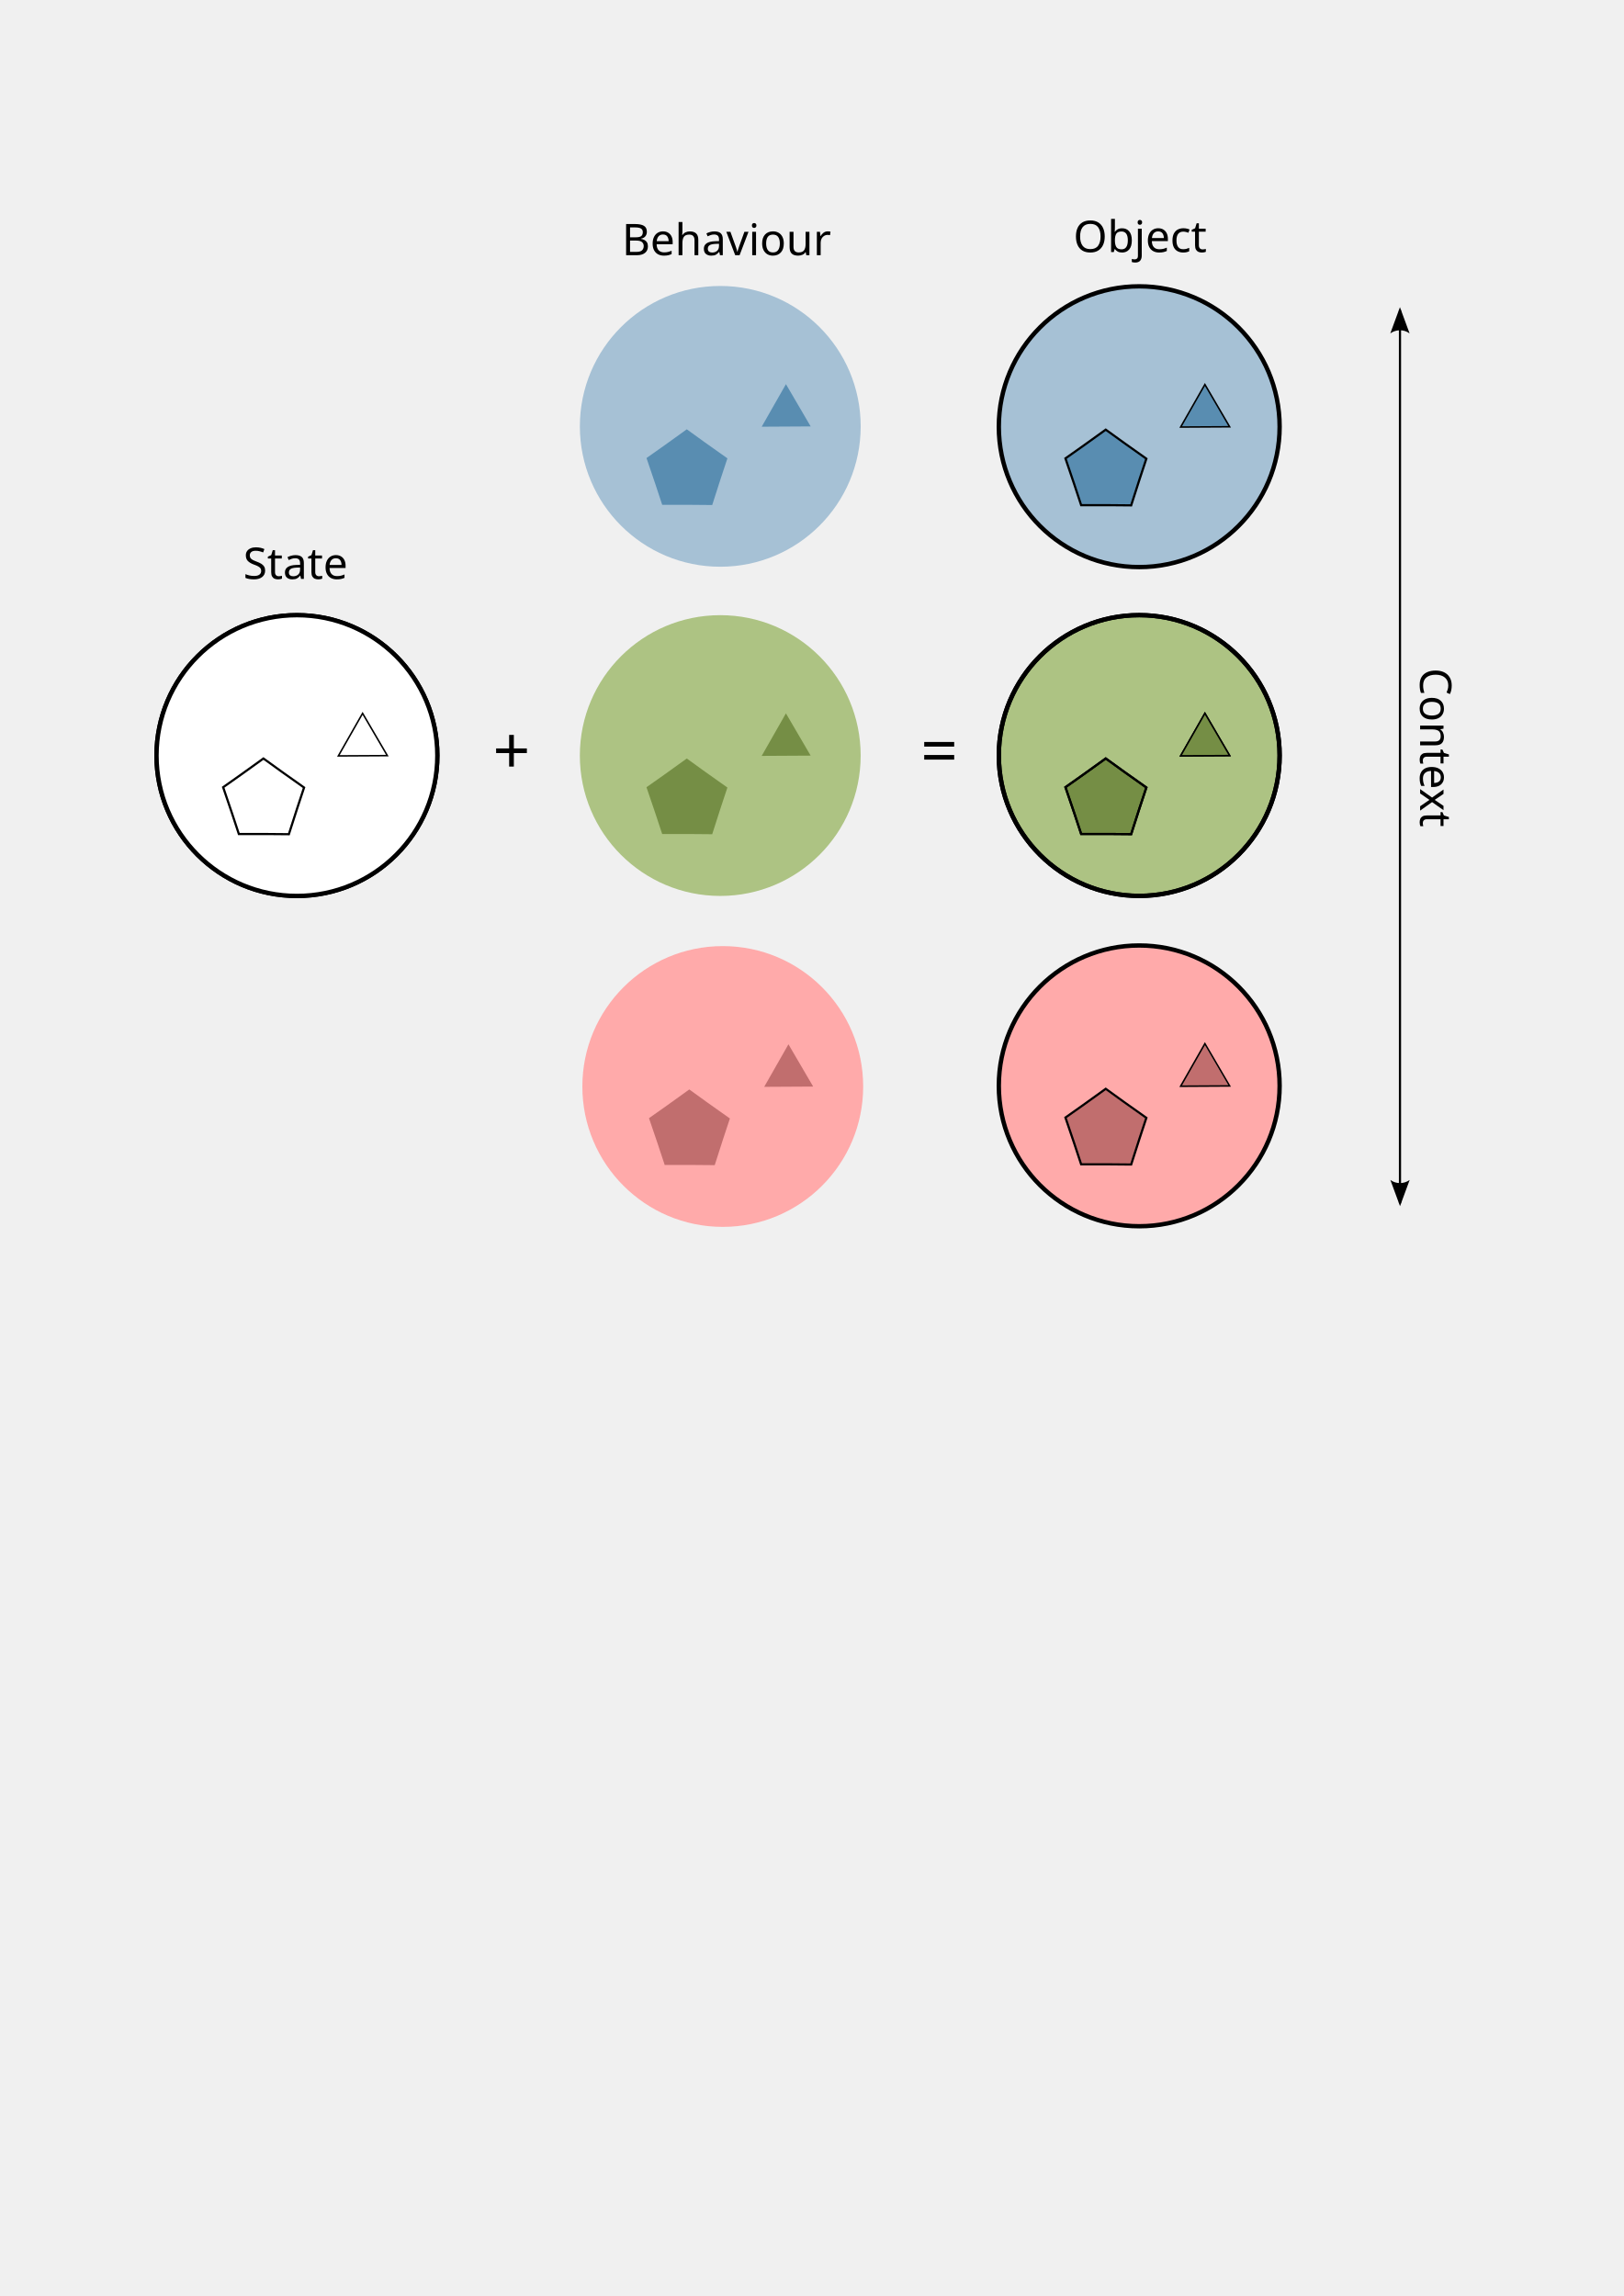
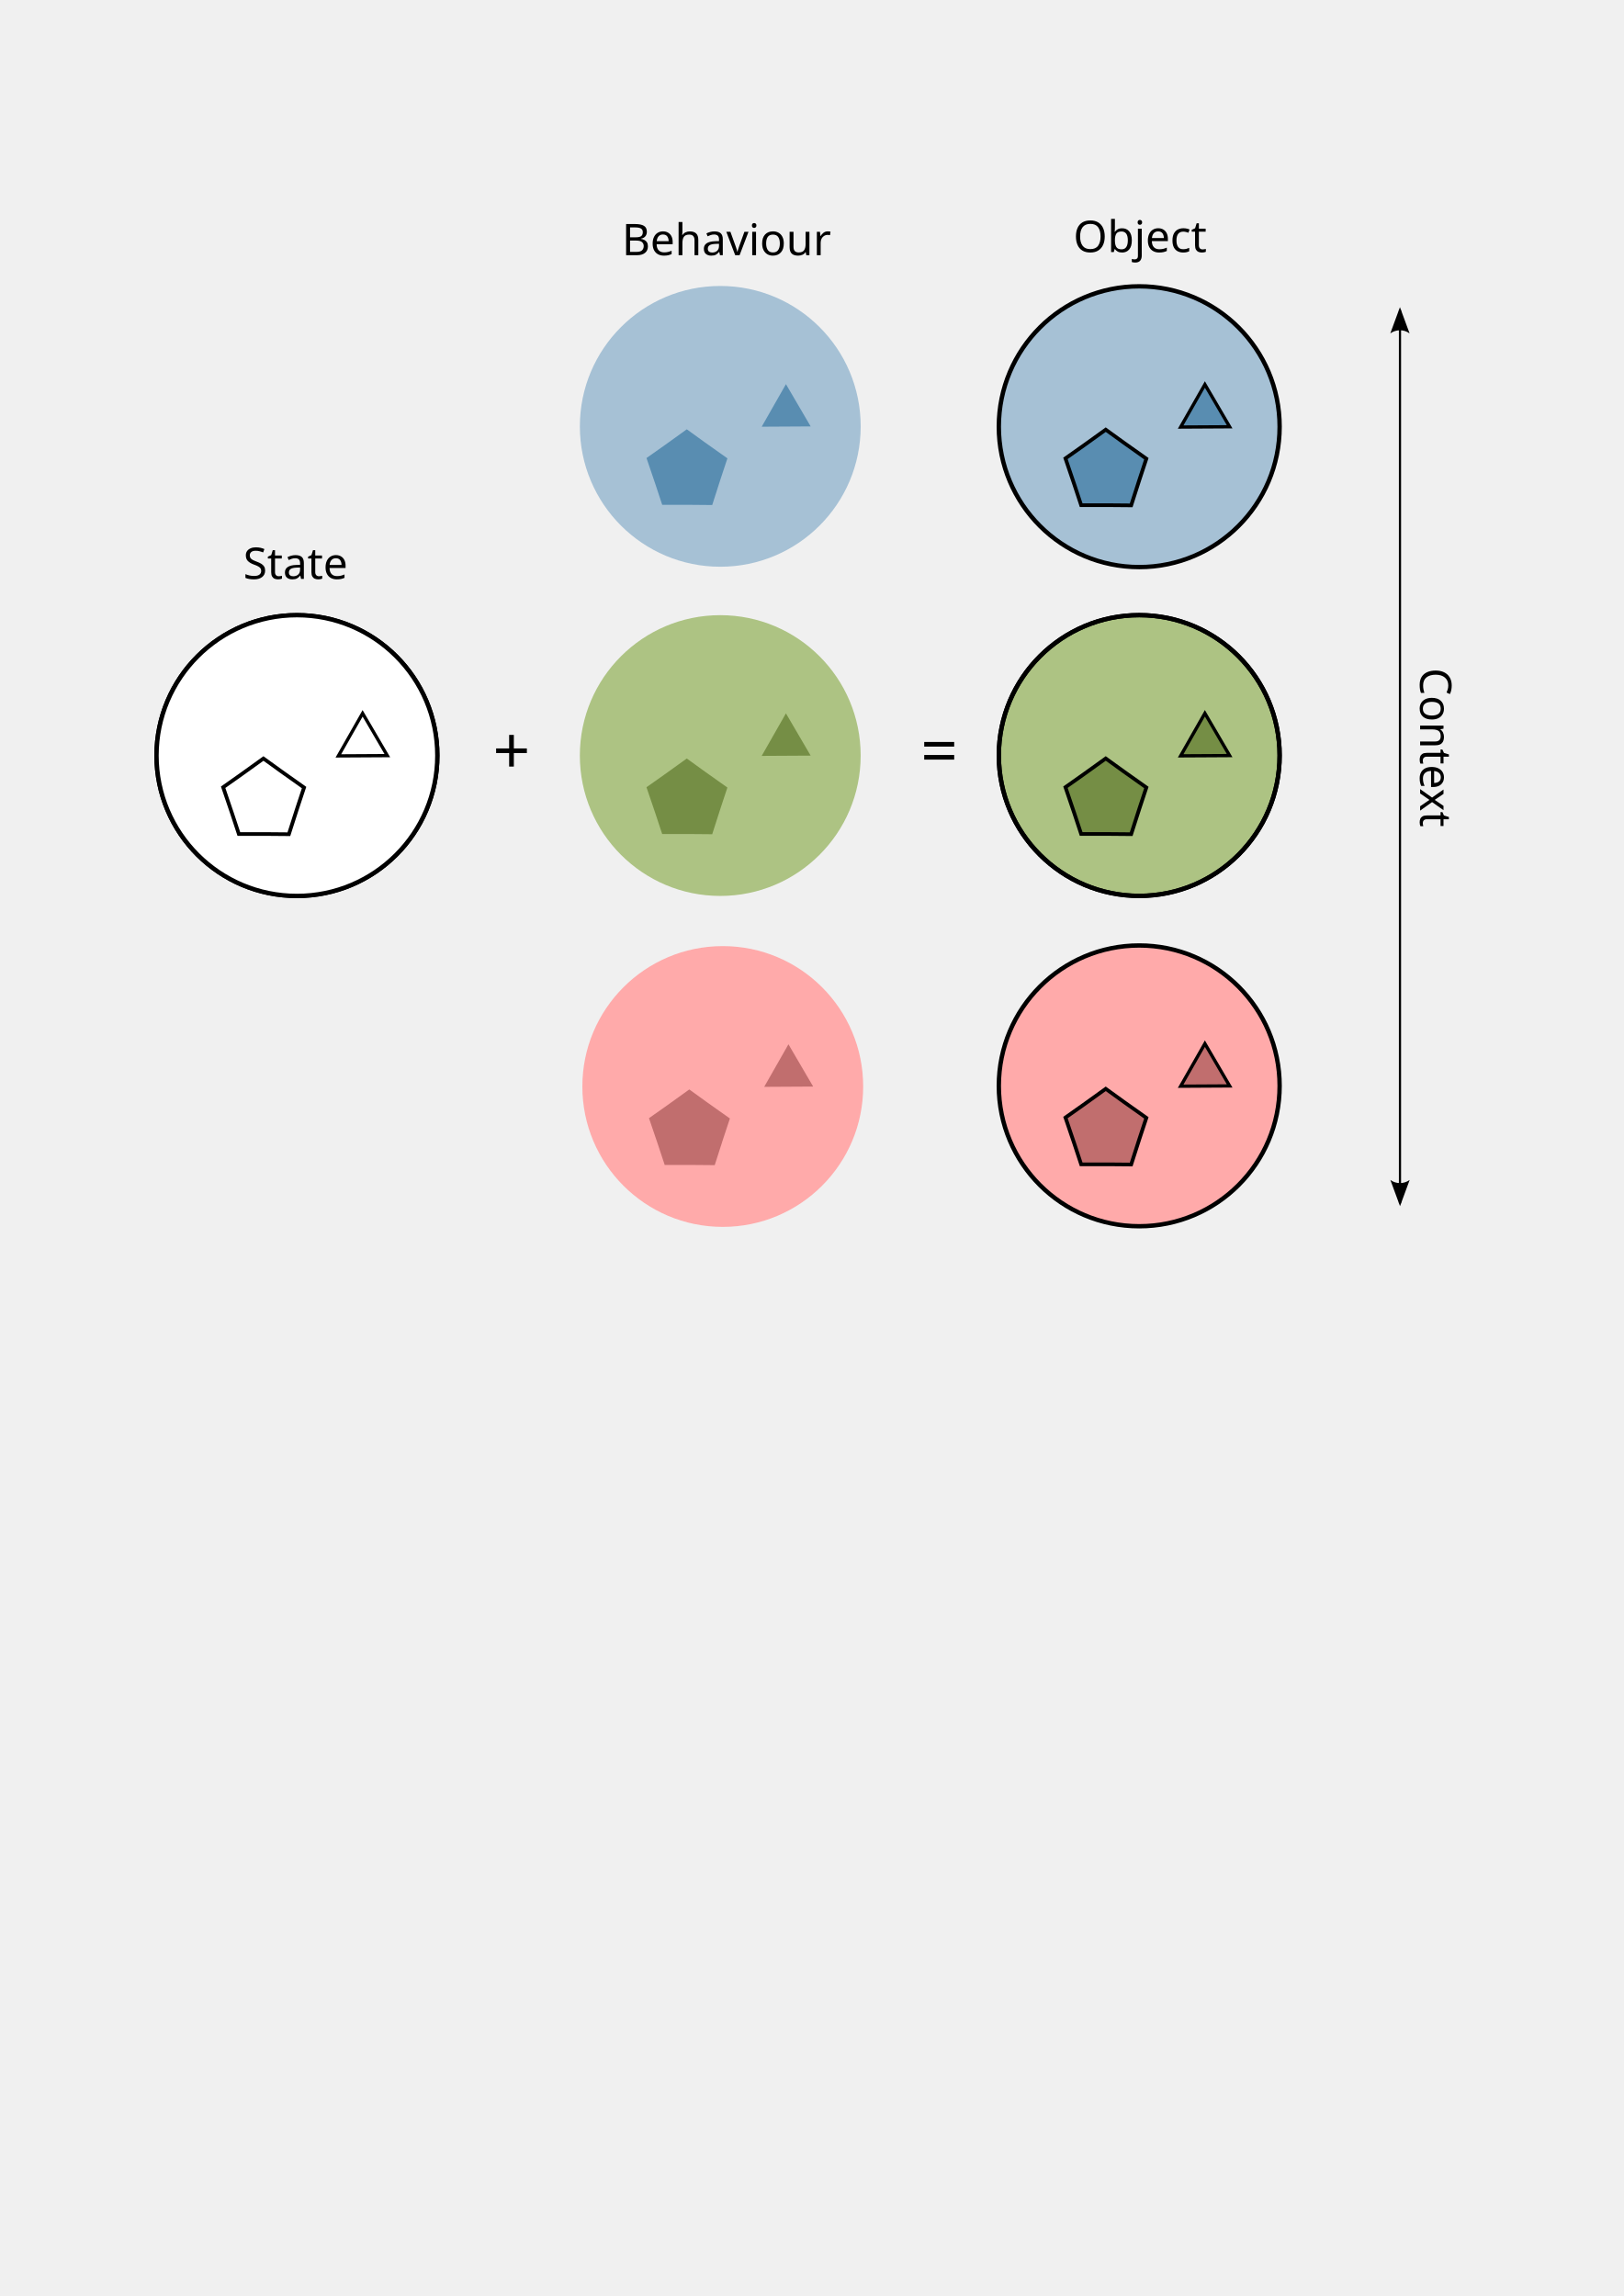
<svg xmlns="http://www.w3.org/2000/svg" width="744.094" height="1052.362" id="svg2" version="1.1">
  <defs id="defs4">
    <marker orient="auto" refY="0.0" refX="0.0" id="Arrow2Lend" style="overflow:visible;">
      <path id="path6749" style="font-size:12.0;fill-rule:evenodd;stroke-width:0.625;stroke-linejoin:round;" d="M 8.719,4.034 L -2.207,0.016 L 8.719,-4.002 C 6.973,-1.63 6.983,1.616 8.719,4.034 z " transform="scale(1.1) rotate(180) translate(1,0)" />
    </marker>
    <marker orient="auto" refY="0.0" refX="0.0" id="Arrow2Lstart" style="overflow:visible">
      <path id="path6746" style="font-size:12.0;fill-rule:evenodd;stroke-width:0.625;stroke-linejoin:round" d="M 8.719,4.034 L -2.207,0.016 L 8.719,-4.002 C 6.973,-1.63 6.983,1.616 8.719,4.034 z " transform="scale(1.1) translate(1,0)" />
    </marker>
    <marker orient="auto" refY="0.0" refX="0.0" id="Arrow1Lstart" style="overflow:visible">
      <path id="path6728" d="M 0.0,0.0 L 5.0,-5.0 L -12.5,0.0 L 5.0,5.0 L 0.0,0.0 z " style="fill-rule:evenodd;stroke:#000000;stroke-width:1.0pt;marker-start:none" transform="scale(0.8) translate(12.5,0)" />
    </marker>
  </defs>
  <g id="layer1">
    <path style="color:#000000;fill:#ffaaaa;fill-opacity:1;fill-rule:nonzero;stroke:none;stroke-width:1;marker:none;visibility:visible;display:inline;overflow:visible;enable-background:accumulate" id="path2991-0" d="m 406.586,489.707 a 108.591,108.591 0 1 1 -4e-5,0" transform="matrix(0.5925451,0,0,0.5925451,90.30181,143.4706)" />
    <path style="color:#000000;fill:#c16e6e;fill-opacity:1;fill-rule:nonzero;stroke:none;stroke-width:1;marker:none;visibility:visible;display:inline;overflow:visible;enable-background:accumulate" id="path3788-2" d="m 465.68,541.73 -31.308,7.653 -38.616,9.798 -16.954,-27.411 -21.251,-33.699 20.83,-24.594 25.482,-30.625 29.828,12.211 37,14.772 -2.396,32.141 z" transform="matrix(0.308987,0.07683465,-0.07532315,0.3029086,224.4479,334.1681)" />
    <path style="color:#000000;fill:#c16e6e;fill-opacity:1;fill-rule:nonzero;stroke:none;stroke-width:1;marker:none;visibility:visible;display:inline;overflow:visible;enable-background:accumulate" id="path3811-8" d="m 452.548,411.42 -15.195,11.298 -15.195,11.298 -2.187,-18.809 -2.187,-18.809 17.382,7.51 z" transform="matrix(0.4775115,0.3508453,-0.3508453,0.4775115,300.8963,142.7867)" />
    <path transform="matrix(0.5925451,0,0,0.5925451,89.15895,-159.1009)" d="m 406.586,489.707 a 108.591,108.591 0 1 1 -4e-5,0" id="path3990" style="color:#000000;fill:#a6c1d5;fill-opacity:1;fill-rule:nonzero;stroke:none;stroke-width:1;marker:none;visibility:visible;display:inline;overflow:visible;enable-background:accumulate" />
    <path transform="matrix(0.308987,0.07683465,-0.07532315,0.3029086,223.3051,31.59665)" d="m 465.68,541.73 -31.308,7.653 -38.616,9.798 -16.954,-27.411 -21.251,-33.699 20.83,-24.594 25.482,-30.625 29.828,12.211 37,14.772 -2.396,32.141 z" id="path3996" style="color:#000000;fill:#598db1;fill-opacity:1;fill-rule:nonzero;stroke:none;stroke-width:1;marker:none;visibility:visible;display:inline;overflow:visible;enable-background:accumulate" />
    <path transform="matrix(0.4775115,0.3508453,-0.3508453,0.4775115,299.7535,-159.7847)" d="m 452.548,411.42 -15.195,11.298 -15.195,11.298 -2.187,-18.809 -2.187,-18.809 17.382,7.51 z" id="path4002" style="color:#000000;fill:#598db1;fill-opacity:1;fill-rule:nonzero;stroke:none;stroke-width:1;marker:none;visibility:visible;display:inline;overflow:visible;enable-background:accumulate" />
    <path style="fill:none;stroke:#000000;stroke-width:1px;stroke-linecap:butt;stroke-linejoin:miter;stroke-opacity:1;marker-start:url(#Arrow2Lstart);marker-end:url(#Arrow2Lend)" d="m 641.569,551.516 0,-409.394" id="path6723" />
    <text id="text3992-8" y="-650.796" x="306.125" style="font-size:20px;font-style:normal;font-weight:normal;line-height:125%;letter-spacing:0px;word-spacing:0px;color:#000000;fill:#000000;fill-opacity:1;fill-rule:nonzero;stroke:none;stroke-width:1;marker:none;visibility:visible;display:inline;overflow:visible;enable-background:accumulate;font-family:Sans" xml:space="preserve" transform="matrix(0,1,-1,0,0,0)">
      <tspan y="-650.796" x="306.125" id="tspan7564">Context</tspan>
    </text>
    <flowRoot xml:space="preserve" id="flowRoot7618" style="fill:black;stroke:none;stroke-opacity:1;stroke-width:1px;stroke-linejoin:miter;stroke-linecap:butt;fill-opacity:1;font-family:Sans;font-style:normal;font-weight:normal;font-size:12px;line-height:125%;letter-spacing:0px;word-spacing:0px">
      <flowRegion id="flowRegion7620">
        <rect id="rect7622" width="10" height="24.286" x="860" y="446.648" />
      </flowRegion>
      <flowPara id="flowPara7624" />
    </flowRoot>
    <path style="color:#000000;fill:#adc383;fill-opacity:1;fill-rule:nonzero;stroke:none;stroke-width:1;marker:none;visibility:visible;display:inline;overflow:visible;enable-background:accumulate" d="m 330.071,281.959 c 35.537,0 64.345,28.808 64.345,64.345 0,35.537 -28.808,64.345 -64.345,64.345 -35.537,0 -64.345,-28.808 -64.345,-64.345 0,-35.537 28.808,-64.345 64.345,-64.345" id="path2991-3" />
    <path style="color:#000000;fill:#758e45;fill-opacity:1;fill-rule:nonzero;stroke:none;stroke-width:1;marker:none;visibility:visible;display:inline;overflow:visible;enable-background:accumulate" id="path3788-23" d="m 465.68,541.73 -31.308,7.653 -38.616,9.798 -16.954,-27.411 -21.251,-33.699 20.83,-24.594 25.482,-30.625 29.828,12.211 37,14.772 -2.396,32.141 z" transform="matrix(0.308987,0.07683465,-0.07532315,0.3029086,223.2968,182.4833)" />
    <path style="color:#000000;fill:#758e45;fill-opacity:1;fill-rule:nonzero;stroke:none;stroke-width:1;marker:none;visibility:visible;display:inline;overflow:visible;enable-background:accumulate" id="path3811-1" d="m 452.548,411.42 -15.195,11.298 -15.195,11.298 -2.187,-18.809 -2.187,-18.809 17.382,7.51 z" transform="matrix(0.4775115,0.3508453,-0.3508453,0.4775115,299.7452,-8.898053)" />
    <text id="text7578-5" y="116.969" x="284.997" style="font-size:20px;font-style:normal;font-weight:normal;line-height:125%;letter-spacing:0px;word-spacing:0px;color:#000000;fill:#000000;fill-opacity:1;fill-rule:nonzero;stroke:none;stroke-width:1;marker:none;visibility:visible;display:inline;overflow:visible;enable-background:accumulate;font-family:Sans" xml:space="preserve">
      <tspan y="116.969" x="284.997" id="tspan7580-4">Behaviour</tspan>
    </text>
    <text xml:space="preserve" style="font-size:20px;font-style:normal;font-weight:normal;line-height:125%;letter-spacing:0px;word-spacing:0px;color:#000000;fill:#000000;fill-opacity:1;fill-rule:nonzero;stroke:none;stroke-width:1;marker:none;visibility:visible;display:inline;overflow:visible;enable-background:accumulate;font-family:Sans" x="111.458" y="265.349" id="text7582-0">
      <tspan id="tspan7584-5" x="111.458" y="265.349">State</tspan>
    </text>
    <path transform="matrix(0.5925451,0,0,0.5925451,281.1507,-8.21417)" d="m 406.586,489.707 a 108.591,108.591 0 1 1 -4e-5,0" id="path7586-3" style="color:#000000;fill:#adc383;fill-opacity:1;fill-rule:nonzero;stroke:none;stroke-width:1;marker:none;visibility:visible;display:inline;overflow:visible;enable-background:accumulate" />
-     <path transform="matrix(0.308987,0.07683465,-0.07532315,0.3029086,415.2968,182.4833)" d="m 465.68,541.73 -31.308,7.653 -38.616,9.798 -16.954,-27.411 -21.251,-33.699 20.83,-24.594 25.482,-30.625 29.828,12.211 37,14.772 -2.396,32.141 z" id="path7588-0" style="color:#000000;fill:#758e45;fill-opacity:1;fill-rule:nonzero;stroke:none;stroke-width:1;marker:none;visibility:visible;display:inline;overflow:visible;enable-background:accumulate" />
+     <path transform="matrix(0.308987,0.07683465,-0.07532315,0.3029086,415.2968,182.4833)" d="m 465.68,541.73 -31.308,7.653 -38.616,9.798 -16.954,-27.411 -21.251,-33.699 20.83,-24.594 25.482,-30.625 29.828,12.211 37,14.772 -2.396,32.141 z" id="path7588-0" style="color:#000000;fill:#758e45;fill-opacity:1;fill-rule:nonzero;stroke:none;stroke-width:5.393;marker:none;visibility:visible;display:inline;overflow:visible;enable-background:accumulate;stroke-miterlimit:4;stroke-dasharray:none" />
    <path transform="matrix(0.4775115,0.3508453,-0.3508453,0.4775115,491.7452,-8.89805)" d="m 452.548,411.42 -15.195,11.298 -15.195,11.298 -2.187,-18.809 -2.187,-18.809 17.382,7.51 z" id="path7590-5" style="color:#000000;fill:#e6e6e6;fill-opacity:1;fill-rule:nonzero;stroke:none;stroke-width:1;marker:none;visibility:visible;display:inline;overflow:visible;enable-background:accumulate" />
-     <g id="g4638">
-       <path style="color:#000000;fill:none;stroke:#000000;stroke-width:3.375;stroke-miterlimit:4;stroke-opacity:1;stroke-dasharray:none;marker:none;visibility:visible;display:inline;overflow:visible;enable-background:accumulate" id="path4027-5" d="m 406.586,489.707 a 108.591,108.591 0 1 1 -4e-5,0" transform="matrix(0.5925451,0,0,0.5925451,-104.8494,-8.214173)" />
-       <path style="color:#000000;fill:none;stroke:#000000;stroke-width:3.172;stroke-miterlimit:4;stroke-opacity:1;stroke-dasharray:none;marker:none;visibility:visible;display:inline;overflow:visible;enable-background:accumulate" id="path4029-1" d="m 465.68,541.73 -31.308,7.653 -38.616,9.798 -16.954,-27.411 -21.251,-33.699 20.83,-24.594 25.482,-30.625 29.828,12.211 37,14.772 -2.396,32.141 z" transform="matrix(0.308987,0.07683465,-0.07532315,0.3029086,29.2968,182.4833)" />
-       <path style="color:#000000;fill:none;stroke:#000000;stroke-width:1.181;stroke-miterlimit:4;stroke-opacity:1;stroke-dasharray:none;marker:none;visibility:visible;display:inline;overflow:visible;enable-background:accumulate" id="path4035-6" d="m 452.548,411.42 -15.195,11.298 -15.195,11.298 -2.187,-18.809 -2.187,-18.809 17.382,7.51 z" transform="matrix(0.4775115,0.3508453,-0.3508453,0.4775115,105.7452,-8.898053)" />
-       <path transform="matrix(0.5925451,0,0,0.5925451,-104.8494,-8.214173)" d="m 406.586,489.707 a 108.591,108.591 0 1 1 -4e-5,0" id="path7592-2" style="color:#000000;fill:#ffffff;fill-opacity:1;stroke:#000000;stroke-width:3.375;stroke-miterlimit:4;stroke-opacity:1;stroke-dasharray:none;marker:none;visibility:visible;display:inline;overflow:visible;enable-background:accumulate" />
-       <path transform="matrix(0.308987,0.07683465,-0.07532315,0.3029086,29.2968,182.4833)" d="m 465.68,541.73 -31.308,7.653 -38.616,9.798 -16.954,-27.411 -21.251,-33.699 20.83,-24.594 25.482,-30.625 29.828,12.211 37,14.772 -2.396,32.141 z" id="path7594-9" style="color:#000000;fill:#ffffff;fill-opacity:1;stroke:#000000;stroke-width:3.172;stroke-miterlimit:4;stroke-opacity:1;stroke-dasharray:none;marker:none;visibility:visible;display:inline;overflow:visible;enable-background:accumulate" />
-       <path transform="matrix(0.4775115,0.3508453,-0.3508453,0.4775115,105.7452,-8.898053)" d="m 452.548,411.42 -15.195,11.298 -15.195,11.298 -2.187,-18.809 -2.187,-18.809 17.382,7.51 z" id="path7596-9" style="color:#000000;fill:#ffffff;fill-opacity:1;stroke:#000000;stroke-width:1.181;stroke-miterlimit:4;stroke-opacity:1;stroke-dasharray:none;marker:none;visibility:visible;display:inline;overflow:visible;enable-background:accumulate" />
-     </g>
+     <path transform="matrix(0.5925451,0,0,0.5925451,-104.8494,-8.214173)" d="m 406.586,489.707 a 108.591,108.591 0 1 1 -4e-5,0" id="path4027-5" style="color:#000000;fill:none;stroke:#000000;stroke-width:3.375;stroke-miterlimit:4;stroke-opacity:1;stroke-dasharray:none;marker:none;visibility:visible;display:inline;overflow:visible;enable-background:accumulate" />
+     <path transform="matrix(0.308987,0.07683465,-0.07532315,0.3029086,29.2968,182.4833)" d="m 465.68,541.73 -31.308,7.653 -38.616,9.798 -16.954,-27.411 -21.251,-33.699 20.83,-24.594 25.482,-30.625 29.828,12.211 37,14.772 -2.396,32.141 z" id="path4029-1" style="color:#000000;fill:none;stroke:#000000;stroke-width:3.172;stroke-miterlimit:4;stroke-opacity:1;stroke-dasharray:none;marker:none;visibility:visible;display:inline;overflow:visible;enable-background:accumulate" />
+     <path transform="matrix(0.4775115,0.3508453,-0.3508453,0.4775115,105.7452,-8.898053)" d="m 452.548,411.42 -15.195,11.298 -15.195,11.298 -2.187,-18.809 -2.187,-18.809 17.382,7.51 z" id="path4035-6" style="color:#000000;fill:none;stroke:#000000;stroke-width:1.181;stroke-miterlimit:4;stroke-opacity:1;stroke-dasharray:none;marker:none;visibility:visible;display:inline;overflow:visible;enable-background:accumulate" />
+     <path style="color:#000000;fill:#ffffff;fill-opacity:1;stroke:#000000;stroke-width:3.375;stroke-miterlimit:4;stroke-opacity:1;stroke-dasharray:none;marker:none;visibility:visible;display:inline;overflow:visible;enable-background:accumulate" id="path7592-2" d="m 406.586,489.707 a 108.591,108.591 0 1 1 -4e-5,0" transform="matrix(0.5925451,0,0,0.5925451,-104.8494,-8.214173)" />
+     <path style="color:#000000;fill:#ffffff;fill-opacity:1;stroke:#000000;stroke-width:5.393;stroke-miterlimit:4;stroke-opacity:1;stroke-dasharray:none;marker:none;visibility:visible;display:inline;overflow:visible;enable-background:accumulate" id="path7594-9" d="m 465.68,541.73 -31.308,7.653 -38.616,9.798 -16.954,-27.411 -21.251,-33.699 20.83,-24.594 25.482,-30.625 29.828,12.211 37,14.772 -2.396,32.141 z" transform="matrix(0.308987,0.07683465,-0.07532315,0.3029086,29.2968,182.4833)" />
+     <path style="color:#000000;fill:#ffffff;fill-opacity:1;stroke:#000000;stroke-width:2.531;stroke-miterlimit:4;stroke-opacity:1;stroke-dasharray:none;marker:none;visibility:visible;display:inline;overflow:visible;enable-background:accumulate" id="path7596-9" d="m 452.548,411.42 -15.195,11.298 -15.195,11.298 -2.187,-18.809 -2.187,-18.809 17.382,7.51 z" transform="matrix(0.4775115,0.3508453,-0.3508453,0.4775115,105.7452,-8.898053)" />
    <path style="color:#000000;fill:none;stroke:#000000;stroke-width:3.375;stroke-miterlimit:4;stroke-opacity:1;stroke-dasharray:none;marker:none;visibility:visible;display:inline;overflow:visible;enable-background:accumulate" id="path7598-2" d="m 406.586,489.707 a 108.591,108.591 0 1 1 -4e-5,0" transform="matrix(0.5925451,0,0,0.5925451,281.1507,-8.23447)" />
-     <path style="color:#000000;fill:none;stroke:#000000;stroke-width:3.172;stroke-miterlimit:4;stroke-opacity:1;stroke-dasharray:none;marker:none;visibility:visible;display:inline;overflow:visible;enable-background:accumulate" id="path7600-6" d="m 465.68,541.73 -31.308,7.653 -38.616,9.798 -16.954,-27.411 -21.251,-33.699 20.83,-24.594 25.482,-30.625 29.828,12.211 37,14.772 -2.396,32.141 z" transform="matrix(0.308987,0.07683465,-0.07532315,0.3029086,415.2968,182.463)" />
    <path style="color:#000000;fill:none;stroke:#000000;stroke-width:1.181;stroke-miterlimit:4;stroke-opacity:1;stroke-dasharray:none;marker:none;visibility:visible;display:inline;overflow:visible;enable-background:accumulate" id="path7602-2" d="m 452.548,411.42 -15.195,11.298 -15.195,11.298 -2.187,-18.809 -2.187,-18.809 17.382,7.51 z" transform="matrix(0.4775115,0.3508453,-0.3508453,0.4775115,491.7452,-8.91834)" />
-     <g id="g4660">
-       <path style="color:#000000;fill:none;stroke:#000000;stroke-width:3.375;stroke-miterlimit:4;stroke-opacity:1;stroke-dasharray:none;marker:none;visibility:visible;display:inline;overflow:visible;enable-background:accumulate" id="path7604-3" d="m 406.586,489.707 a 108.591,108.591 0 1 1 -4e-5,0" transform="matrix(0.5925451,0,0,0.5925451,281.1507,-8.23447)" />
-       <path style="color:#000000;fill:none;stroke:#000000;stroke-width:3.172;stroke-miterlimit:4;stroke-opacity:1;stroke-dasharray:none;marker:none;visibility:visible;display:inline;overflow:visible;enable-background:accumulate" id="path7606-1" d="m 465.68,541.73 -31.308,7.653 -38.616,9.798 -16.954,-27.411 -21.251,-33.699 20.83,-24.594 25.482,-30.625 29.828,12.211 37,14.772 -2.396,32.141 z" transform="matrix(0.308987,0.07683465,-0.07532315,0.3029086,415.2968,182.463)" />
-       <path style="color:#000000;fill:#758e45;fill-opacity:1;stroke:#000000;stroke-width:1.181;stroke-miterlimit:4;stroke-opacity:1;stroke-dasharray:none;marker:none;visibility:visible;display:inline;overflow:visible;enable-background:accumulate" id="path7608-3" d="m 452.548,411.42 -15.195,11.298 -15.195,11.298 -2.187,-18.809 -2.187,-18.809 17.382,7.51 z" transform="matrix(0.4775115,0.3508453,-0.3508453,0.4775115,491.7452,-8.91834)" />
-     </g>
+     <path transform="matrix(0.5925451,0,0,0.5925451,281.1507,-8.23447)" d="m 406.586,489.707 a 108.591,108.591 0 1 1 -4e-5,0" id="path7604-3" style="color:#000000;fill:none;stroke:#000000;stroke-width:3.375;stroke-miterlimit:4;stroke-opacity:1;stroke-dasharray:none;marker:none;visibility:visible;display:inline;overflow:visible;enable-background:accumulate" />
+     <path transform="matrix(0.4775115,0.3508453,-0.3508453,0.4775115,491.7452,-8.91834)" d="m 452.548,411.42 -15.195,11.298 -15.195,11.298 -2.187,-18.809 -2.187,-18.809 17.382,7.51 z" id="path7608-3" style="color:#000000;fill:#758e45;fill-opacity:1;stroke:#000000;stroke-width:2.531;stroke-miterlimit:4;stroke-opacity:1;stroke-dasharray:none;marker:none;visibility:visible;display:inline;overflow:visible;enable-background:accumulate" />
    <text xml:space="preserve" style="font-size:20px;font-style:normal;font-weight:normal;line-height:125%;letter-spacing:0px;word-spacing:0px;color:#000000;fill:#000000;fill-opacity:1;fill-rule:nonzero;stroke:none;stroke-width:1;marker:none;visibility:visible;display:inline;overflow:visible;enable-background:accumulate;font-family:Sans" x="491.855" y="115.54" id="text7610-1">
      <tspan id="tspan7612-5" x="491.855" y="115.54">Object</tspan>
    </text>
    <text id="text7614-6" y="354.683" x="421.855" style="font-size:30px;font-style:normal;font-weight:normal;line-height:125%;letter-spacing:0px;word-spacing:0px;color:#000000;fill:#000000;fill-opacity:1;fill-rule:nonzero;stroke:none;stroke-width:1;marker:none;visibility:visible;display:inline;overflow:visible;enable-background:accumulate;font-family:Sans" xml:space="preserve">
      <tspan y="354.683" x="421.855" id="tspan7616-1">=</tspan>
    </text>
    <text xml:space="preserve" style="font-size:30px;font-style:normal;font-weight:normal;line-height:125%;letter-spacing:0px;word-spacing:0px;color:#000000;fill:#000000;fill-opacity:1;fill-rule:nonzero;stroke:none;stroke-width:1;marker:none;visibility:visible;display:inline;overflow:visible;enable-background:accumulate;font-family:Sans" x="225.855" y="354.683" id="text7626-7">
      <tspan id="tspan7628-1" x="225.855" y="354.683">+</tspan>
    </text>
    <path style="color:#000000;fill:#a6c1d5;fill-opacity:1;fill-rule:nonzero;stroke:none;stroke-width:1;marker:none;visibility:visible;display:inline;overflow:visible;enable-background:accumulate" id="path4632" d="m 406.586,489.707 a 108.591,108.591 0 1 1 -4e-5,0" transform="matrix(0.5925451,0,0,0.5925451,281.159,-159.1009)" />
-     <path style="color:#000000;fill:#598db1;fill-opacity:1;fill-rule:nonzero;stroke:none;stroke-width:1;marker:none;visibility:visible;display:inline;overflow:visible;enable-background:accumulate" id="path4634" d="m 465.68,541.73 -31.308,7.653 -38.616,9.798 -16.954,-27.411 -21.251,-33.699 20.83,-24.594 25.482,-30.625 29.828,12.211 37,14.772 -2.396,32.141 z" transform="matrix(0.308987,0.07683465,-0.07532315,0.3029086,415.3051,31.59665)" />
+     <path style="color:#000000;fill:#598db1;fill-opacity:1;fill-rule:nonzero;stroke:none;stroke-width:72.958;marker:none;visibility:visible;display:inline;overflow:visible;enable-background:accumulate;stroke-miterlimit:4;stroke-dasharray:none" id="path4634" d="m 465.68,541.73 -31.308,7.653 -38.616,9.798 -16.954,-27.411 -21.251,-33.699 20.83,-24.594 25.482,-30.625 29.828,12.211 37,14.772 -2.396,32.141 z" transform="matrix(0.308987,0.07683465,-0.07532315,0.3029086,415.3051,31.59665)" />
    <path style="color:#000000;fill:#598db1;fill-opacity:1;fill-rule:nonzero;stroke:none;stroke-width:1;marker:none;visibility:visible;display:inline;overflow:visible;enable-background:accumulate" id="path4636" d="m 452.548,411.42 -15.195,11.298 -15.195,11.298 -2.187,-18.809 -2.187,-18.809 17.382,7.51 z" transform="matrix(0.4775115,0.3508453,-0.3508453,0.4775115,491.7535,-159.7847)" />
-     <g id="g5205" transform="translate(0,-0.7071068)">
-       <path transform="matrix(0.5925451,0,0,0.5925451,281.1507,-158.2345)" d="m 406.586,489.707 c 59.973,1e-5 108.591,48.618 108.591,108.591 -1e-5,59.973 -48.618,108.591 -108.591,108.591 -59.973,0 -108.591,-48.618 -108.591,-108.591 0,-59.973 48.618,-108.591 108.591,-108.591" id="path4667" style="color:#000000;fill:none;stroke:#000000;stroke-width:3.375;stroke-miterlimit:4;stroke-opacity:1;stroke-dasharray:none;marker:none;visibility:visible;display:inline;overflow:visible;enable-background:accumulate" />
-       <path transform="matrix(0.308987,0.07683465,-0.07532315,0.3029086,415.2968,32.46303)" d="m 465.68,541.73 -31.308,7.653 -38.616,9.798 -16.954,-27.411 -21.251,-33.699 20.83,-24.594 25.482,-30.625 29.828,12.211 37,14.772 -2.396,32.141 z" id="path4669" style="color:#000000;fill:none;stroke:#000000;stroke-width:3.172;stroke-miterlimit:4;stroke-opacity:1;stroke-dasharray:none;marker:none;visibility:visible;display:inline;overflow:visible;enable-background:accumulate" />
-       <path transform="matrix(0.4775115,0.3508453,-0.3508453,0.4775115,491.7452,-158.9183)" d="m 452.548,411.42 -15.195,11.298 -15.195,11.298 -2.187,-18.809 -2.187,-18.809 17.382,7.51 z" id="path4671" style="color:#000000;fill:none;stroke:#000000;stroke-width:1.181;stroke-miterlimit:4;stroke-opacity:1;stroke-dasharray:none;marker:none;visibility:visible;display:inline;overflow:visible;enable-background:accumulate" />
-     </g>
+     <path style="color:#000000;fill:none;stroke:#000000;stroke-width:3.375;stroke-miterlimit:4;stroke-opacity:1;stroke-dasharray:none;marker:none;visibility:visible;display:inline;overflow:visible;enable-background:accumulate" id="path4667" d="m 406.586,489.707 a 108.591,108.591 0 1 1 -4e-5,0" transform="matrix(0.5925451,0,0,0.5925451,281.1507,-158.9416)" />
+     <path style="color:#000000;fill:none;stroke:#000000;stroke-width:5.393;stroke-miterlimit:4;stroke-opacity:1;stroke-dasharray:none;marker:none;visibility:visible;display:inline;overflow:visible;enable-background:accumulate" id="path4669" d="m 465.68,541.73 -31.308,7.653 -38.616,9.798 -16.954,-27.411 -21.251,-33.699 20.83,-24.594 25.482,-30.625 29.828,12.211 37,14.772 -2.396,32.141 z" transform="matrix(0.308987,0.07683465,-0.07532315,0.3029086,415.2968,31.75592)" />
+     <path style="color:#000000;fill:none;stroke:#000000;stroke-width:2.531;stroke-miterlimit:4;stroke-opacity:1;stroke-dasharray:none;marker:none;visibility:visible;display:inline;overflow:visible;enable-background:accumulate" id="path4671" d="m 452.548,411.42 -15.195,11.298 -15.195,11.298 -2.187,-18.809 -2.187,-18.809 17.382,7.51 z" transform="matrix(0.4775115,0.3508453,-0.3508453,0.4775115,491.7452,-159.6255)" />
    <path transform="matrix(0.5925451,0,0,0.5925451,280.8876,143.4706)" d="m 406.586,489.707 a 108.591,108.591 0 1 1 -4e-5,0" id="path5224" style="color:#000000;fill:#ffaaaa;fill-opacity:1;fill-rule:nonzero;stroke:none;stroke-width:1;marker:none;visibility:visible;display:inline;overflow:visible;enable-background:accumulate" />
-     <path transform="matrix(0.308987,0.07683465,-0.07532315,0.3029086,415.0337,334.1681)" d="m 465.68,541.73 -31.308,7.653 -38.616,9.798 -16.954,-27.411 -21.251,-33.699 20.83,-24.594 25.482,-30.625 29.828,12.211 37,14.772 -2.396,32.141 z" id="path5226" style="color:#000000;fill:#c16e6e;fill-opacity:1;fill-rule:nonzero;stroke:none;stroke-width:1;marker:none;visibility:visible;display:inline;overflow:visible;enable-background:accumulate" />
+     <path transform="matrix(0.308987,0.07683465,-0.07532315,0.3029086,415.0337,334.1681)" d="m 465.68,541.73 -31.308,7.653 -38.616,9.798 -16.954,-27.411 -21.251,-33.699 20.83,-24.594 25.482,-30.625 29.828,12.211 37,14.772 -2.396,32.141 z" id="path5226" style="color:#000000;fill:#c16e6e;fill-opacity:1;fill-rule:nonzero;stroke:none;stroke-width:4.758;marker:none;visibility:visible;display:inline;overflow:visible;enable-background:accumulate;stroke-miterlimit:4;stroke-dasharray:none" />
    <path transform="matrix(0.4775115,0.3508453,-0.3508453,0.4775115,491.4821,142.7867)" d="m 452.548,411.42 -15.195,11.298 -15.195,11.298 -2.187,-18.809 -2.187,-18.809 17.382,7.51 z" id="path5228" style="color:#000000;fill:#c16e6e;fill-opacity:1;fill-rule:nonzero;stroke:none;stroke-width:1;marker:none;visibility:visible;display:inline;overflow:visible;enable-background:accumulate" />
-     <g id="g5230" transform="translate(0,301.4142)">
-       <path style="color:#000000;fill:none;stroke:#000000;stroke-width:3.375;stroke-miterlimit:4;stroke-opacity:1;stroke-dasharray:none;marker:none;visibility:visible;display:inline;overflow:visible;enable-background:accumulate" id="path5232" d="m 406.586,489.707 c 59.973,1e-5 108.591,48.618 108.591,108.591 -1e-5,59.973 -48.618,108.591 -108.591,108.591 -59.973,0 -108.591,-48.618 -108.591,-108.591 0,-59.973 48.618,-108.591 108.591,-108.591" transform="matrix(0.5925451,0,0,0.5925451,281.1507,-158.2345)" />
-       <path style="color:#000000;fill:none;stroke:#000000;stroke-width:3.172;stroke-miterlimit:4;stroke-opacity:1;stroke-dasharray:none;marker:none;visibility:visible;display:inline;overflow:visible;enable-background:accumulate" id="path5234" d="m 465.68,541.73 -31.308,7.653 -38.616,9.798 -16.954,-27.411 -21.251,-33.699 20.83,-24.594 25.482,-30.625 29.828,12.211 37,14.772 -2.396,32.141 z" transform="matrix(0.308987,0.07683465,-0.07532315,0.3029086,415.2968,32.46303)" />
-       <path style="color:#000000;fill:none;stroke:#000000;stroke-width:1.181;stroke-miterlimit:4;stroke-opacity:1;stroke-dasharray:none;marker:none;visibility:visible;display:inline;overflow:visible;enable-background:accumulate" id="path5236" d="m 452.548,411.42 -15.195,11.298 -15.195,11.298 -2.187,-18.809 -2.187,-18.809 17.382,7.51 z" transform="matrix(0.4775115,0.3508453,-0.3508453,0.4775115,491.7452,-158.9183)" />
-     </g>
+     <path transform="matrix(0.5925451,0,0,0.5925451,281.1507,143.1798)" d="m 406.586,489.707 a 108.591,108.591 0 1 1 -4e-5,0" id="path5232" style="color:#000000;fill:none;stroke:#000000;stroke-width:3.375;stroke-miterlimit:4;stroke-opacity:1;stroke-dasharray:none;marker:none;visibility:visible;display:inline;overflow:visible;enable-background:accumulate" />
+     <path transform="matrix(0.308987,0.07683465,-0.07532315,0.3029086,415.2968,333.8773)" d="m 465.68,541.73 -31.308,7.653 -38.616,9.798 -16.954,-27.411 -21.251,-33.699 20.83,-24.594 25.482,-30.625 29.828,12.211 37,14.772 -2.396,32.141 z" id="path5234" style="color:#000000;fill:none;stroke:#000000;stroke-width:5.393;stroke-miterlimit:4;stroke-opacity:1;stroke-dasharray:none;marker:none;visibility:visible;display:inline;overflow:visible;enable-background:accumulate" />
+     <path transform="matrix(0.4775115,0.3508453,-0.3508453,0.4775115,491.7452,142.4959)" d="m 452.548,411.42 -15.195,11.298 -15.195,11.298 -2.187,-18.809 -2.187,-18.809 17.382,7.51 z" id="path5236" style="color:#000000;fill:none;stroke:#000000;stroke-width:2.531;stroke-miterlimit:4;stroke-opacity:1;stroke-dasharray:none;marker:none;visibility:visible;display:inline;overflow:visible;enable-background:accumulate" />
+     <path style="color:#000000;fill:none;stroke:#000000;stroke-width:5.393;stroke-miterlimit:4;stroke-opacity:1;stroke-dasharray:none;marker:none;visibility:visible;display:inline;overflow:visible;enable-background:accumulate" id="path7600-6" d="m 465.68,541.73 -31.308,7.653 -38.616,9.798 -16.954,-27.411 -21.251,-33.699 20.83,-24.594 25.482,-30.625 29.828,12.211 37,14.772 -2.396,32.141 z" transform="matrix(0.308987,0.07683465,-0.07532315,0.3029086,415.2968,182.463)" />
  </g>
</svg>
